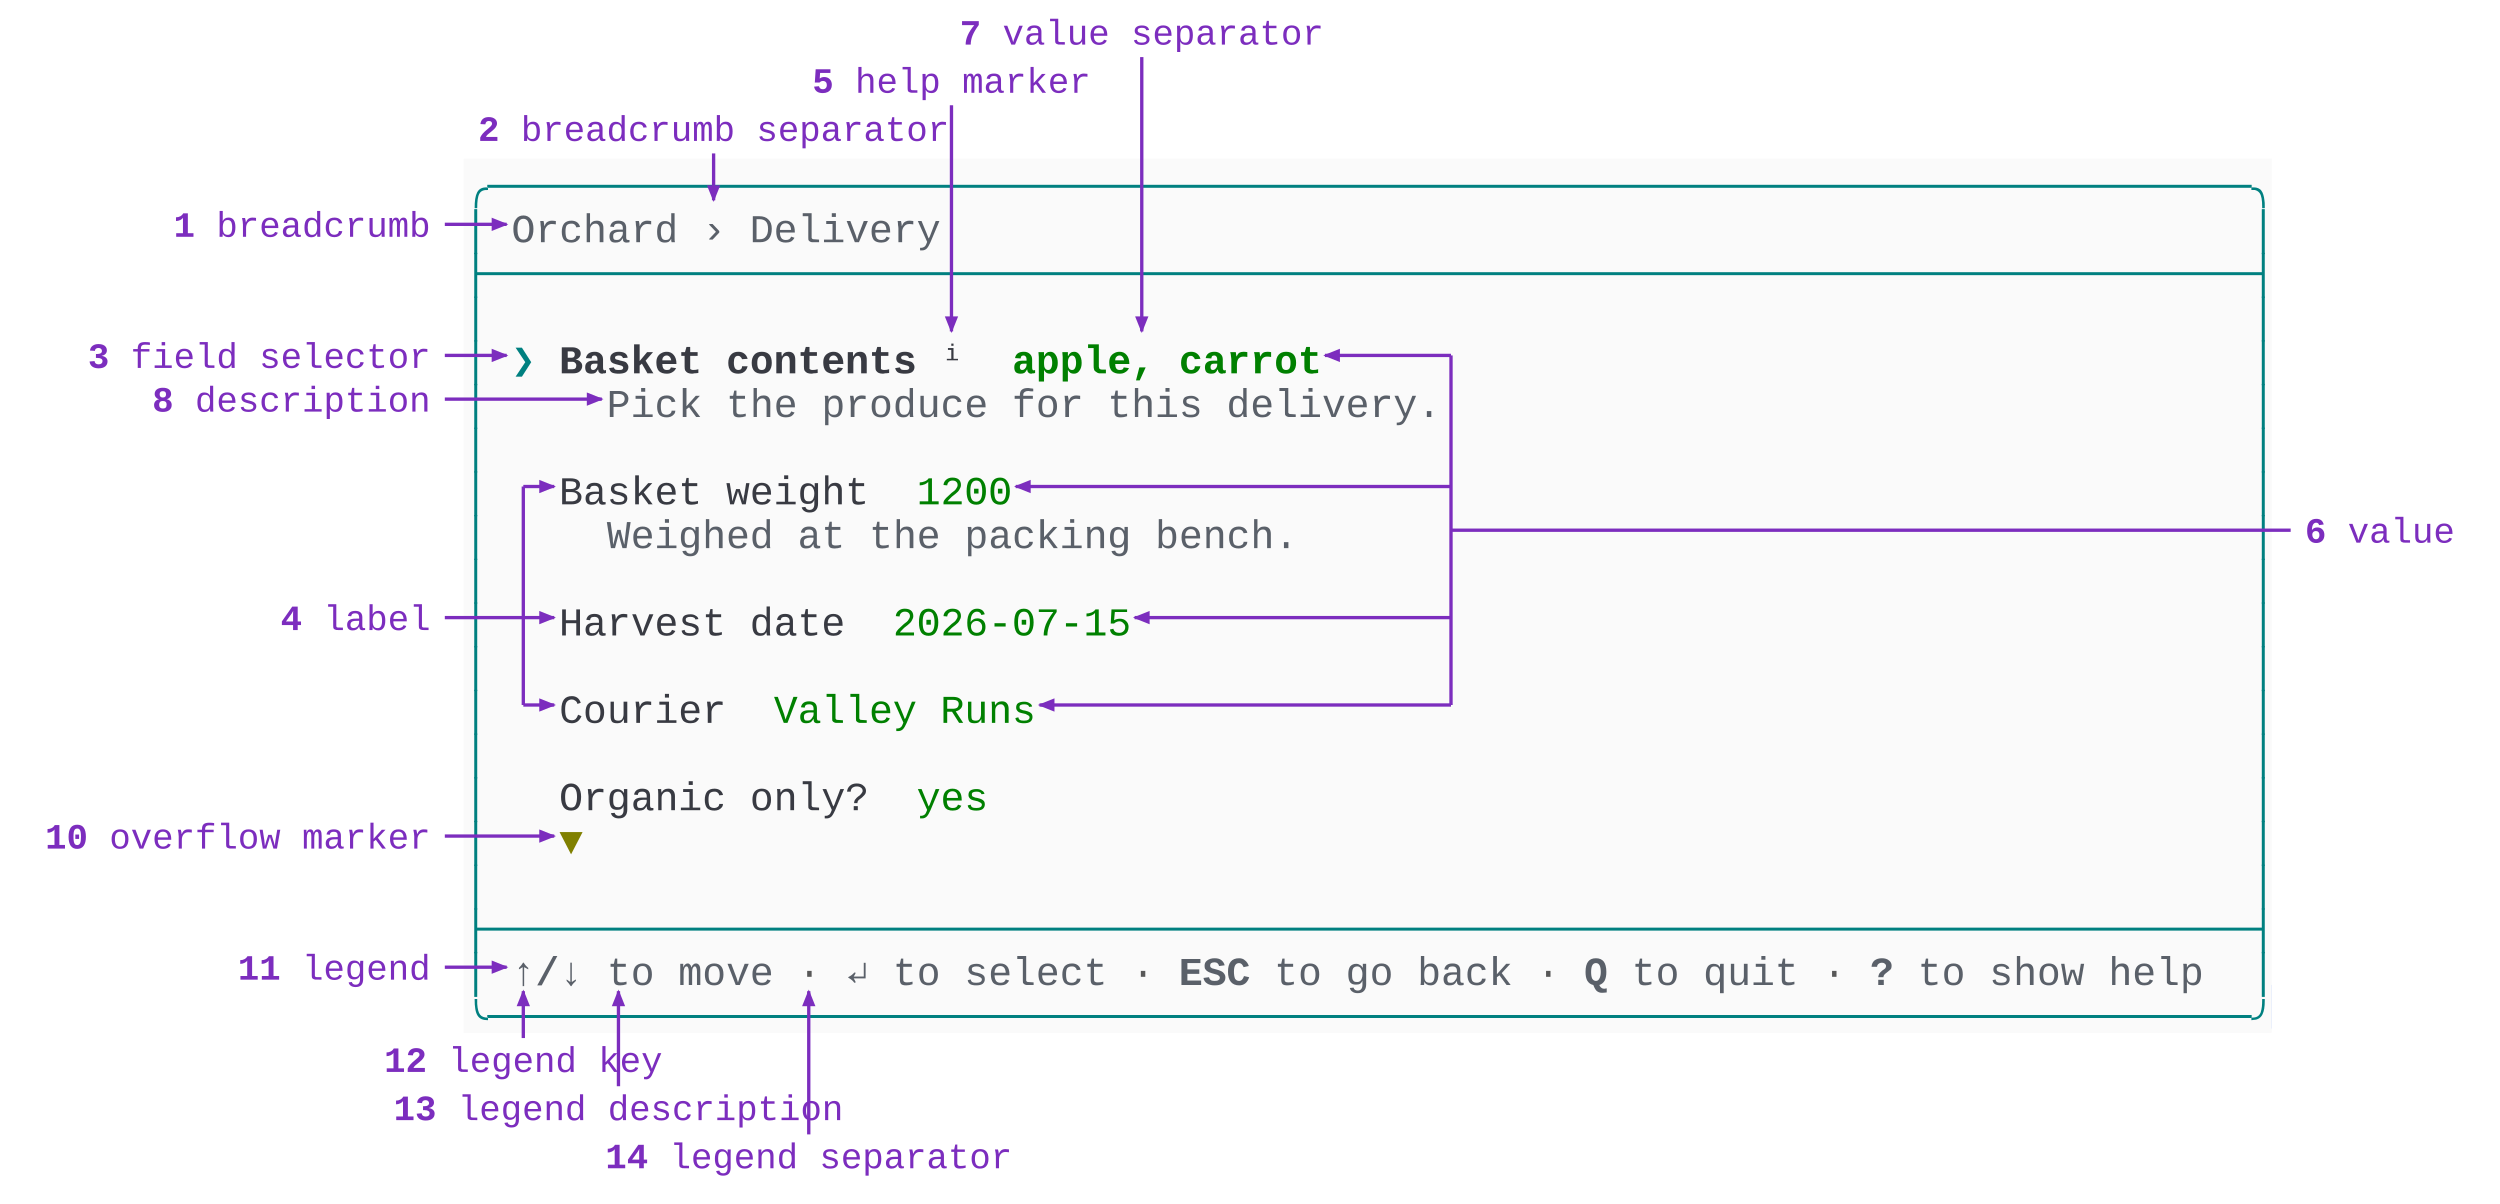
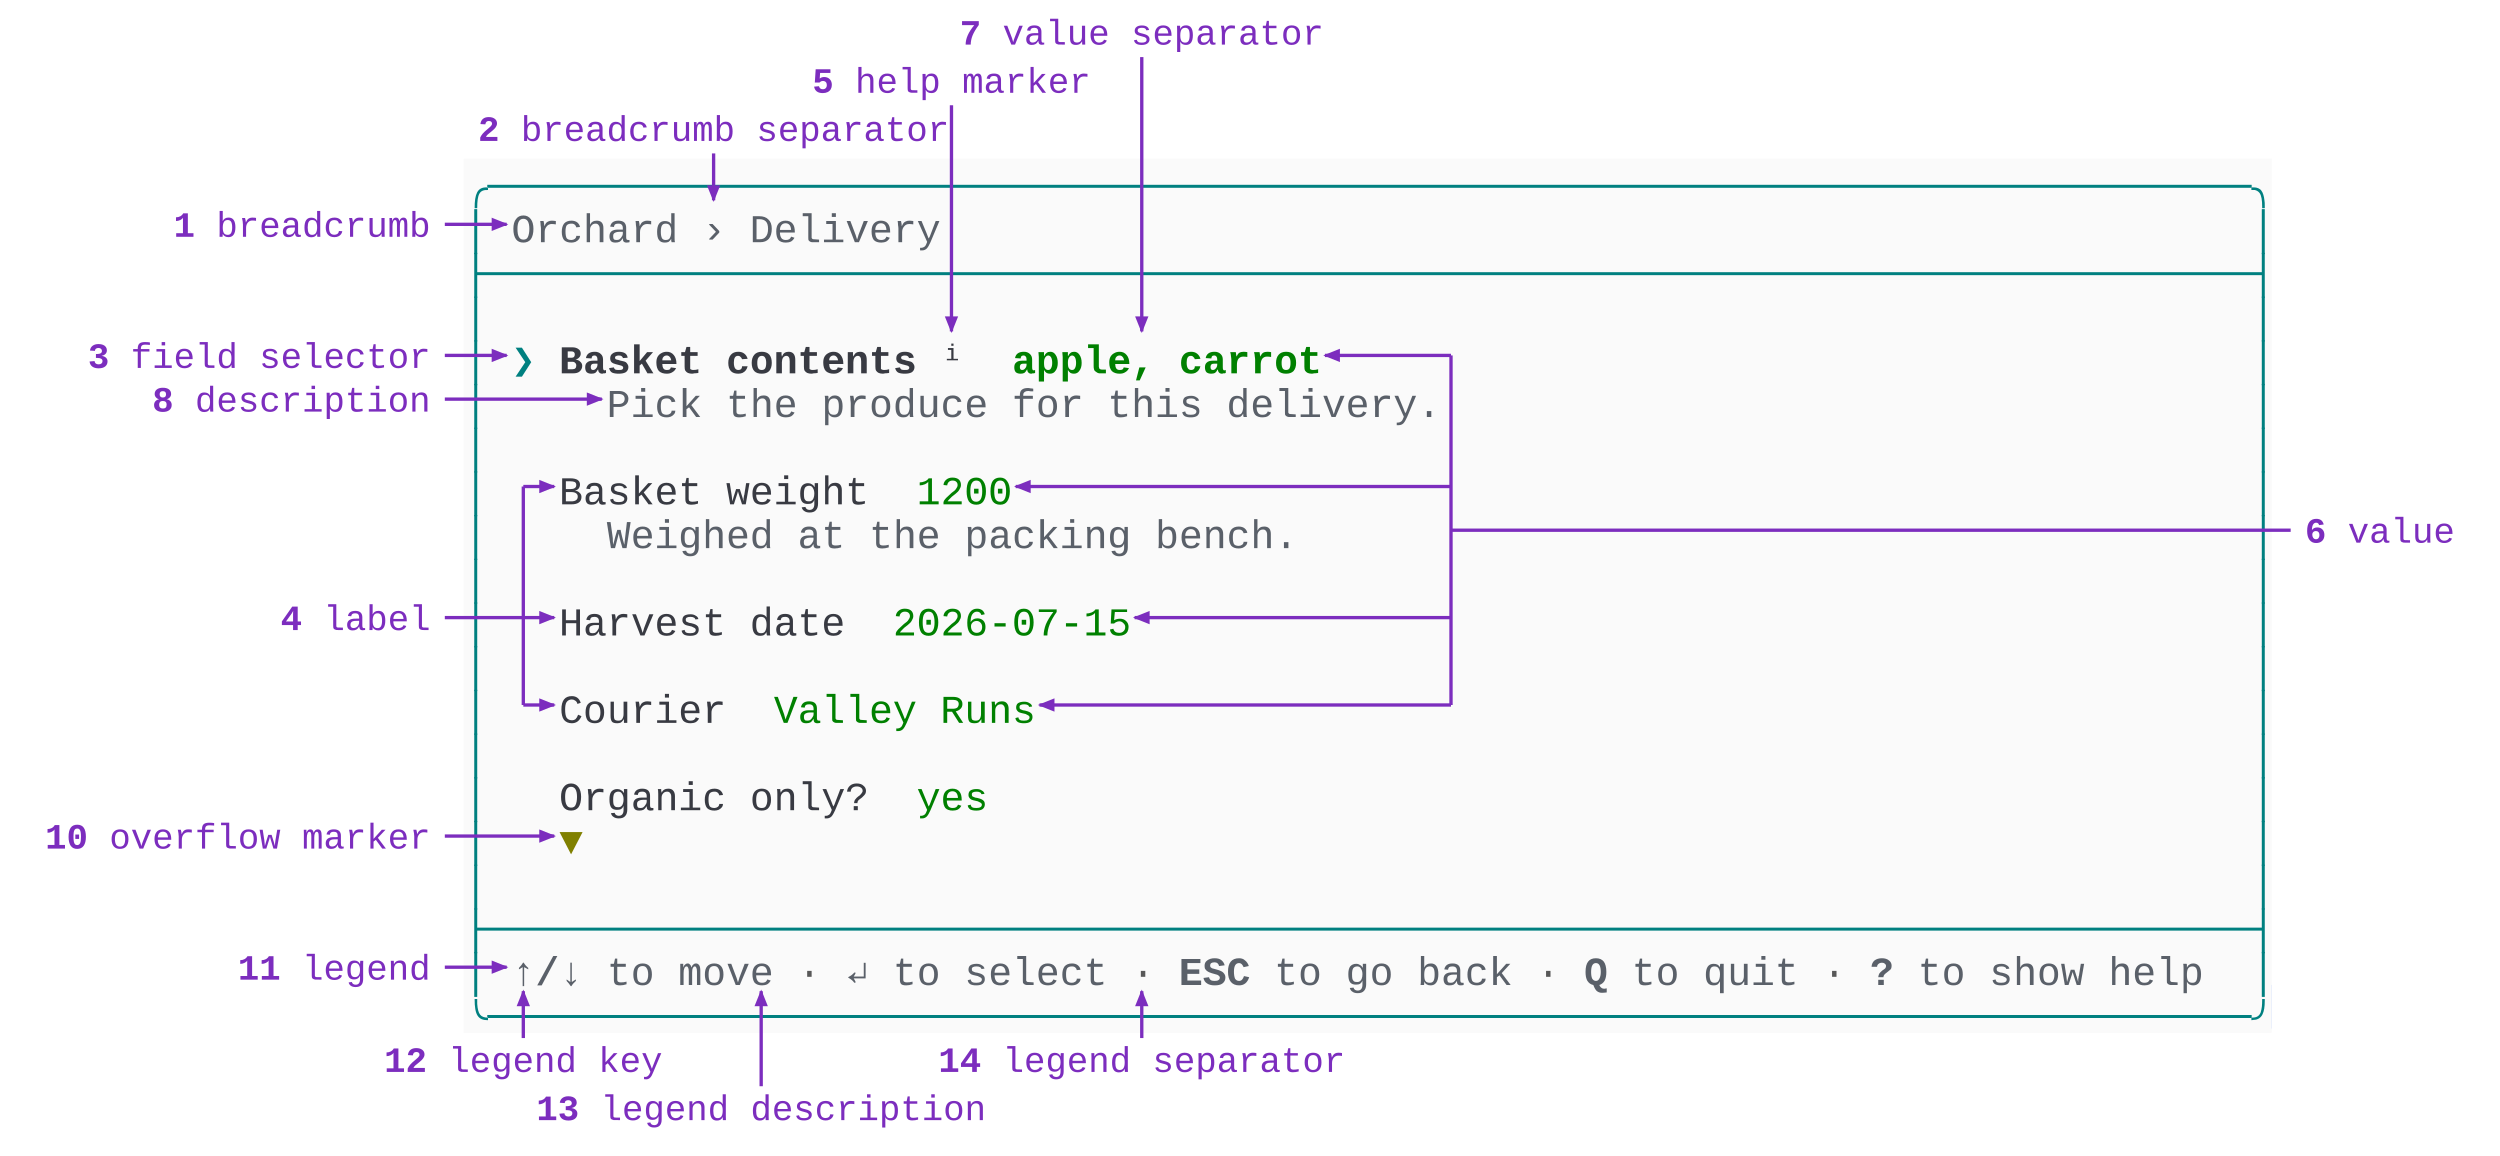
- <svg xmlns="http://www.w3.org/2000/svg" xmlns:xlink="http://www.w3.org/1999/xlink" width="1051.00" height="506.15">
+ <svg xmlns="http://www.w3.org/2000/svg" xmlns:xlink="http://www.w3.org/1999/xlink" width="1051.00" height="485.90">
  <defs>
    <marker id="anatomy-arrow" viewBox="0 0 10 10" refX="9" refY="5" markerWidth="5" markerHeight="5" orient="auto-start-reverse">
      <path d="M 0 1 L 10 5 L 0 9 z" fill="rgb(124,45,190)" />
    </marker>
  </defs>
  <g transform="translate(195.00,66.75)">
    <svg width="760" height="367.4">
      <rect width="760" height="367.4" rx="0" ry="0" class="a" />
      <svg height="367.4" viewBox="0 0 76 36.74" width="760">
        <style>.a{fill:rgb(250,250,250)}.b{font-family:Consolas,"Courier New",Courier,"Liberation Mono",monospace}.c{fill:rgb(0,128,128);white-space:pre}.d{fill:transparent}.e{fill:rgb(82,139,255)}.f{fill:rgb(90,96,105);white-space:pre}.g{fill:rgb(0,128,128);font-weight:bold;white-space:pre}.h{fill:rgb(56,58,66);font-weight:bold;white-space:pre}.i{fill:rgb(56,58,66);white-space:pre}.j{fill:rgb(0,128,0);font-weight:bold;white-space:pre}.k{fill:rgb(0,128,0);white-space:pre}.l{fill:rgb(128,128,0);font-weight:bold;white-space:pre}.m{fill:rgb(90,96,105);font-weight:bold;white-space:pre}.n{fill:rgb(88,88,88);white-space:pre}</style>
        <g font-family="Consolas, &quot;Courier New&quot;, Courier, &quot;Liberation Mono&quot;, monospace" font-size="1.67" class="b">
          <defs>
            <symbol id="1">
              <text x="0" y="1.67" class="c" textLength="76.152" lengthAdjust="spacingAndGlyphs">├──────────────────────────────────────────────────────────────────────────┤</text>
            </symbol>
            <symbol id="2">
              <text x="0" y="1.67" class="c" textLength="1.002" lengthAdjust="spacingAndGlyphs">│</text>
              <text x="75.15" y="1.67" class="c" textLength="1.002" lengthAdjust="spacingAndGlyphs">│</text>
            </symbol>
            <symbol id="a">
              <rect height="20" width="76" x="0" y="0" class="d" />
            </symbol>
            <symbol id="b">
              <rect height="1.837" width="1.102" class="e" />
            </symbol>
          </defs>
          <rect height="36.74" width="76" class="a" />
          <svg x="0" y="0" width="76">
            <svg x="0">
              <use xlink:href="#a" />
              <use xlink:href="#b" x="75.996" y="34.728" />
              <text x="0" y="1.67" class="c" textLength="76.152" lengthAdjust="spacingAndGlyphs">╭──────────────────────────────────────────────────────────────────────────╮</text>
              <text x="0" y="3.507" class="c" textLength="1.002" lengthAdjust="spacingAndGlyphs">│</text>
              <text x="2.004" y="3.507" class="f" textLength="7.014" lengthAdjust="spacingAndGlyphs">Orchard</text>
              <text x="10.02" y="3.507" class="f" textLength="1.002" lengthAdjust="spacingAndGlyphs">›</text>
              <text x="12.024" y="3.507" class="f" textLength="8.016" lengthAdjust="spacingAndGlyphs">Delivery</text>
              <text x="75.15" y="3.507" class="c" textLength="1.002" lengthAdjust="spacingAndGlyphs">│</text>
              <use xlink:href="#1" y="3.674" />
              <use xlink:href="#2" y="5.511" />
              <text x="0" y="9.018" class="c" textLength="1.002" lengthAdjust="spacingAndGlyphs">│</text>
              <text x="2.004" y="9.018" class="g" textLength="1.002" lengthAdjust="spacingAndGlyphs">❯</text>
              <text x="4.008" y="9.018" class="h" textLength="6.012" lengthAdjust="spacingAndGlyphs">Basket</text>
              <text x="11.022" y="9.018" class="h" textLength="8.016" lengthAdjust="spacingAndGlyphs">contents</text>
              <text x="20.04" y="9.018" class="i" textLength="1.002" lengthAdjust="spacingAndGlyphs">ⁱ</text>
              <text x="23.046" y="9.018" class="j" textLength="6.012" lengthAdjust="spacingAndGlyphs">apple,</text>
              <text x="30.06" y="9.018" class="j" textLength="6.012" lengthAdjust="spacingAndGlyphs">carrot</text>
              <text x="75.15" y="9.018" class="c" textLength="1.002" lengthAdjust="spacingAndGlyphs">│</text>
              <text x="0" y="10.855" class="c" textLength="1.002" lengthAdjust="spacingAndGlyphs">│</text>
              <text x="6.012" y="10.855" class="f" textLength="4.008" lengthAdjust="spacingAndGlyphs">Pick</text>
              <text x="11.022" y="10.855" class="f" textLength="3.006" lengthAdjust="spacingAndGlyphs">the</text>
              <text x="15.03" y="10.855" class="f" textLength="7.014" lengthAdjust="spacingAndGlyphs">produce</text>
              <text x="23.046" y="10.855" class="f" textLength="3.006" lengthAdjust="spacingAndGlyphs">for</text>
              <text x="27.054" y="10.855" class="f" textLength="4.008" lengthAdjust="spacingAndGlyphs">this</text>
              <text x="32.064" y="10.855" class="f" textLength="9.018" lengthAdjust="spacingAndGlyphs">delivery.</text>
              <text x="75.15" y="10.855" class="c" textLength="1.002" lengthAdjust="spacingAndGlyphs">│</text>
              <use xlink:href="#2" y="11.022" />
              <text x="0" y="14.529" class="c" textLength="1.002" lengthAdjust="spacingAndGlyphs">│</text>
              <text x="4.008" y="14.529" class="i" textLength="6.012" lengthAdjust="spacingAndGlyphs">Basket</text>
              <text x="11.022" y="14.529" class="i" textLength="6.012" lengthAdjust="spacingAndGlyphs">weight</text>
              <text x="19.038" y="14.529" class="k" textLength="4.008" lengthAdjust="spacingAndGlyphs">1200</text>
              <text x="75.15" y="14.529" class="c" textLength="1.002" lengthAdjust="spacingAndGlyphs">│</text>
              <text x="0" y="16.366" class="c" textLength="1.002" lengthAdjust="spacingAndGlyphs">│</text>
              <text x="6.012" y="16.366" class="f" textLength="7.014" lengthAdjust="spacingAndGlyphs">Weighed</text>
              <text x="14.028" y="16.366" class="f" textLength="2.004" lengthAdjust="spacingAndGlyphs">at</text>
              <text x="17.034" y="16.366" class="f" textLength="3.006" lengthAdjust="spacingAndGlyphs">the</text>
              <text x="21.042" y="16.366" class="f" textLength="7.014" lengthAdjust="spacingAndGlyphs">packing</text>
              <text x="29.058" y="16.366" class="f" textLength="6.012" lengthAdjust="spacingAndGlyphs">bench.</text>
              <text x="75.15" y="16.366" class="c" textLength="1.002" lengthAdjust="spacingAndGlyphs">│</text>
              <use xlink:href="#2" y="16.533" />
              <text x="0" y="20.04" class="c" textLength="1.002" lengthAdjust="spacingAndGlyphs">│</text>
              <text x="4.008" y="20.04" class="i" textLength="7.014" lengthAdjust="spacingAndGlyphs">Harvest</text>
              <text x="12.024" y="20.04" class="i" textLength="4.008" lengthAdjust="spacingAndGlyphs">date</text>
              <text x="18.036" y="20.04" class="k" textLength="10.02" lengthAdjust="spacingAndGlyphs">2026-07-15</text>
              <text x="75.15" y="20.04" class="c" textLength="1.002" lengthAdjust="spacingAndGlyphs">│</text>
              <use xlink:href="#2" y="20.207" />
              <text x="0" y="23.714" class="c" textLength="1.002" lengthAdjust="spacingAndGlyphs">│</text>
              <text x="4.008" y="23.714" class="i" textLength="7.014" lengthAdjust="spacingAndGlyphs">Courier</text>
              <text x="13.026" y="23.714" class="k" textLength="6.012" lengthAdjust="spacingAndGlyphs">Valley</text>
              <text x="20.04" y="23.714" class="k" textLength="4.008" lengthAdjust="spacingAndGlyphs">Runs</text>
              <text x="75.15" y="23.714" class="c" textLength="1.002" lengthAdjust="spacingAndGlyphs">│</text>
              <use xlink:href="#2" y="23.881" />
              <text x="0" y="27.388" class="c" textLength="1.002" lengthAdjust="spacingAndGlyphs">│</text>
              <text x="4.008" y="27.388" class="i" textLength="7.014" lengthAdjust="spacingAndGlyphs">Organic</text>
              <text x="12.024" y="27.388" class="i" textLength="5.01" lengthAdjust="spacingAndGlyphs">only?</text>
              <text x="19.038" y="27.388" class="k" textLength="3.006" lengthAdjust="spacingAndGlyphs">yes</text>
              <text x="75.15" y="27.388" class="c" textLength="1.002" lengthAdjust="spacingAndGlyphs">│</text>
              <text x="0" y="29.225" class="c" textLength="1.002" lengthAdjust="spacingAndGlyphs">│</text>
              <text x="4.008" y="29.225" class="l" textLength="1.002" lengthAdjust="spacingAndGlyphs">▼</text>
              <text x="75.15" y="29.225" class="c" textLength="1.002" lengthAdjust="spacingAndGlyphs">│</text>
              <use xlink:href="#2" y="29.392" />
              <use xlink:href="#1" y="31.229" />
              <text x="0" y="34.736" class="c" textLength="1.002" lengthAdjust="spacingAndGlyphs">│</text>
              <text x="2.004" y="34.736" class="m" textLength="3.006" lengthAdjust="spacingAndGlyphs">↑/↓</text>
              <text x="6.012" y="34.736" class="f" textLength="2.004" lengthAdjust="spacingAndGlyphs">to</text>
              <text x="9.018" y="34.736" class="f" textLength="4.008" lengthAdjust="spacingAndGlyphs">move</text>
              <text x="14.028" y="34.736" class="n" textLength="1.002" lengthAdjust="spacingAndGlyphs">·</text>
              <text x="16.032" y="34.736" class="m" textLength="1.002" lengthAdjust="spacingAndGlyphs">↵</text>
              <text x="18.036" y="34.736" class="f" textLength="2.004" lengthAdjust="spacingAndGlyphs">to</text>
              <text x="21.042" y="34.736" class="f" textLength="6.012" lengthAdjust="spacingAndGlyphs">select</text>
              <text x="28.056" y="34.736" class="n" textLength="1.002" lengthAdjust="spacingAndGlyphs">·</text>
              <text x="30.06" y="34.736" class="m" textLength="3.006" lengthAdjust="spacingAndGlyphs">ESC</text>
              <text x="34.068" y="34.736" class="f" textLength="2.004" lengthAdjust="spacingAndGlyphs">to</text>
              <text x="37.074" y="34.736" class="f" textLength="2.004" lengthAdjust="spacingAndGlyphs">go</text>
              <text x="40.08" y="34.736" class="f" textLength="4.008" lengthAdjust="spacingAndGlyphs">back</text>
              <text x="45.09" y="34.736" class="n" textLength="1.002" lengthAdjust="spacingAndGlyphs">·</text>
              <text x="47.094" y="34.736" class="m" textLength="1.002" lengthAdjust="spacingAndGlyphs">Q</text>
              <text x="49.098" y="34.736" class="f" textLength="2.004" lengthAdjust="spacingAndGlyphs">to</text>
              <text x="52.104" y="34.736" class="f" textLength="4.008" lengthAdjust="spacingAndGlyphs">quit</text>
              <text x="57.114" y="34.736" class="n" textLength="1.002" lengthAdjust="spacingAndGlyphs">·</text>
              <text x="59.118" y="34.736" class="m" textLength="1.002" lengthAdjust="spacingAndGlyphs">?</text>
              <text x="61.122" y="34.736" class="f" textLength="2.004" lengthAdjust="spacingAndGlyphs">to</text>
              <text x="64.128" y="34.736" class="f" textLength="4.008" lengthAdjust="spacingAndGlyphs">show</text>
              <text x="69.138" y="34.736" class="f" textLength="4.008" lengthAdjust="spacingAndGlyphs">help</text>
              <text x="75.15" y="34.736" class="c" textLength="1.002" lengthAdjust="spacingAndGlyphs">│</text>
              <text x="0" y="36.573" class="c" textLength="76.152" lengthAdjust="spacingAndGlyphs">╰──────────────────────────────────────────────────────────────────────────╯</text>
            </svg>
          </svg>
        </g>
      </svg>
    </svg>
  </g>
  <g>
    <path d="M 187.00 94.31 L 189.00 94.31 L 213.00 94.31" fill="none" stroke="rgb(124,45,190)" stroke-width="1.4" stroke-linejoin="round" marker-end="url(#anatomy-arrow)" />
    <text x="181.00" y="99.56" text-anchor="end" fill="rgb(124,45,190)" font-family="Consolas, &quot;Courier New&quot;, Courier, monospace" font-size="15.0">
      <tspan font-weight="bold">1</tspan>  breadcrumb</text>
    <path d="M 300.00 64.50 L 300.00 84.20" fill="none" stroke="rgb(124,45,190)" stroke-width="1.4" marker-end="url(#anatomy-arrow)" />
    <text x="300.00" y="59.25" text-anchor="middle" fill="rgb(124,45,190)" font-family="Consolas, &quot;Courier New&quot;, Courier, monospace" font-size="15.0">
      <tspan font-weight="bold">2</tspan>  breadcrumb separator</text>
    <path d="M 187.00 149.42 L 189.00 149.42 L 213.00 149.42" fill="none" stroke="rgb(124,45,190)" stroke-width="1.4" stroke-linejoin="round" marker-end="url(#anatomy-arrow)" />
    <text x="181.00" y="154.67" text-anchor="end" fill="rgb(124,45,190)" font-family="Consolas, &quot;Courier New&quot;, Courier, monospace" font-size="15.0">
      <tspan font-weight="bold">3</tspan>  field selector</text>
    <path d="M 400.00 44.25 L 400.00 139.31" fill="none" stroke="rgb(124,45,190)" stroke-width="1.4" marker-end="url(#anatomy-arrow)" />
    <text x="400.00" y="39.00" text-anchor="middle" fill="rgb(124,45,190)" font-family="Consolas, &quot;Courier New&quot;, Courier, monospace" font-size="15.0">
      <tspan font-weight="bold">5</tspan>  help marker</text>
    <path d="M 480.00 24.00 L 480.00 139.31" fill="none" stroke="rgb(124,45,190)" stroke-width="1.4" marker-end="url(#anatomy-arrow)" />
    <text x="480.00" y="18.75" text-anchor="middle" fill="rgb(124,45,190)" font-family="Consolas, &quot;Courier New&quot;, Courier, monospace" font-size="15.0">
      <tspan font-weight="bold">7</tspan>  value separator</text>
    <path d="M 610.00 149.42 L 610.00 296.38" fill="none" stroke="rgb(124,45,190)" stroke-width="1.4" />
    <path d="M 963.00 222.90 L 610.00 222.90" fill="none" stroke="rgb(124,45,190)" stroke-width="1.4" />
    <path d="M 610.00 149.42 L 557.00 149.42" fill="none" stroke="rgb(124,45,190)" stroke-width="1.4" marker-end="url(#anatomy-arrow)" />
    <path d="M 610.00 204.53 L 427.00 204.53" fill="none" stroke="rgb(124,45,190)" stroke-width="1.4" marker-end="url(#anatomy-arrow)" />
    <path d="M 610.00 259.64 L 477.00 259.64" fill="none" stroke="rgb(124,45,190)" stroke-width="1.4" marker-end="url(#anatomy-arrow)" />
    <path d="M 610.00 296.38 L 437.00 296.38" fill="none" stroke="rgb(124,45,190)" stroke-width="1.4" marker-end="url(#anatomy-arrow)" />
    <text x="969.00" y="228.15" text-anchor="start" fill="rgb(124,45,190)" font-family="Consolas, &quot;Courier New&quot;, Courier, monospace" font-size="15.0">
      <tspan font-weight="bold">6</tspan>  value</text>
    <path d="M 187.00 167.79 L 189.00 167.79 L 253.00 167.79" fill="none" stroke="rgb(124,45,190)" stroke-width="1.4" stroke-linejoin="round" marker-end="url(#anatomy-arrow)" />
    <text x="181.00" y="173.04" text-anchor="end" fill="rgb(124,45,190)" font-family="Consolas, &quot;Courier New&quot;, Courier, monospace" font-size="15.0">
      <tspan font-weight="bold">8</tspan>  description</text>
    <path d="M 220.00 204.53 L 220.00 296.38" fill="none" stroke="rgb(124,45,190)" stroke-width="1.4" />
    <path d="M 187.00 259.64 L 220.00 259.64" fill="none" stroke="rgb(124,45,190)" stroke-width="1.4" />
    <path d="M 220.00 204.53 L 233.00 204.53" fill="none" stroke="rgb(124,45,190)" stroke-width="1.4" marker-end="url(#anatomy-arrow)" />
    <path d="M 220.00 259.64 L 233.00 259.64" fill="none" stroke="rgb(124,45,190)" stroke-width="1.4" marker-end="url(#anatomy-arrow)" />
    <path d="M 220.00 296.38 L 233.00 296.38" fill="none" stroke="rgb(124,45,190)" stroke-width="1.4" marker-end="url(#anatomy-arrow)" />
    <text x="181.00" y="264.89" text-anchor="end" fill="rgb(124,45,190)" font-family="Consolas, &quot;Courier New&quot;, Courier, monospace" font-size="15.0">
      <tspan font-weight="bold">4</tspan>  label</text>
    <path d="M 187.00 351.49 L 189.00 351.49 L 233.00 351.49" fill="none" stroke="rgb(124,45,190)" stroke-width="1.4" stroke-linejoin="round" marker-end="url(#anatomy-arrow)" />
    <text x="181.00" y="356.74" text-anchor="end" fill="rgb(124,45,190)" font-family="Consolas, &quot;Courier New&quot;, Courier, monospace" font-size="15.0">
      <tspan font-weight="bold">10</tspan>  overflow marker</text>
    <path d="M 187.00 406.60 L 189.00 406.60 L 213.00 406.60" fill="none" stroke="rgb(124,45,190)" stroke-width="1.4" stroke-linejoin="round" marker-end="url(#anatomy-arrow)" />
    <text x="181.00" y="411.85" text-anchor="end" fill="rgb(124,45,190)" font-family="Consolas, &quot;Courier New&quot;, Courier, monospace" font-size="15.0">
      <tspan font-weight="bold">11</tspan>  legend</text>
    <path d="M 220.00 436.40 L 220.00 416.70" fill="none" stroke="rgb(124,45,190)" stroke-width="1.4" marker-end="url(#anatomy-arrow)" />
    <text x="220.00" y="450.65" text-anchor="middle" fill="rgb(124,45,190)" font-family="Consolas, &quot;Courier New&quot;, Courier, monospace" font-size="15.0">
      <tspan font-weight="bold">12</tspan>  legend key</text>
-     <path d="M 260.00 456.65 L 260.00 416.70" fill="none" stroke="rgb(124,45,190)" stroke-width="1.4" marker-end="url(#anatomy-arrow)" />
-     <text x="260.00" y="470.90" text-anchor="middle" fill="rgb(124,45,190)" font-family="Consolas, &quot;Courier New&quot;, Courier, monospace" font-size="15.0">
+     <path d="M 320.00 456.65 L 320.00 416.70" fill="none" stroke="rgb(124,45,190)" stroke-width="1.4" marker-end="url(#anatomy-arrow)" />
+     <text x="320.00" y="470.90" text-anchor="middle" fill="rgb(124,45,190)" font-family="Consolas, &quot;Courier New&quot;, Courier, monospace" font-size="15.0">
      <tspan font-weight="bold">13</tspan>  legend description</text>
-     <path d="M 340.00 476.90 L 340.00 416.70" fill="none" stroke="rgb(124,45,190)" stroke-width="1.4" marker-end="url(#anatomy-arrow)" />
-     <text x="340.00" y="491.15" text-anchor="middle" fill="rgb(124,45,190)" font-family="Consolas, &quot;Courier New&quot;, Courier, monospace" font-size="15.0">
+     <path d="M 480.00 436.40 L 480.00 416.70" fill="none" stroke="rgb(124,45,190)" stroke-width="1.4" marker-end="url(#anatomy-arrow)" />
+     <text x="480.00" y="450.65" text-anchor="middle" fill="rgb(124,45,190)" font-family="Consolas, &quot;Courier New&quot;, Courier, monospace" font-size="15.0">
      <tspan font-weight="bold">14</tspan>  legend separator</text>
  </g>
</svg>
